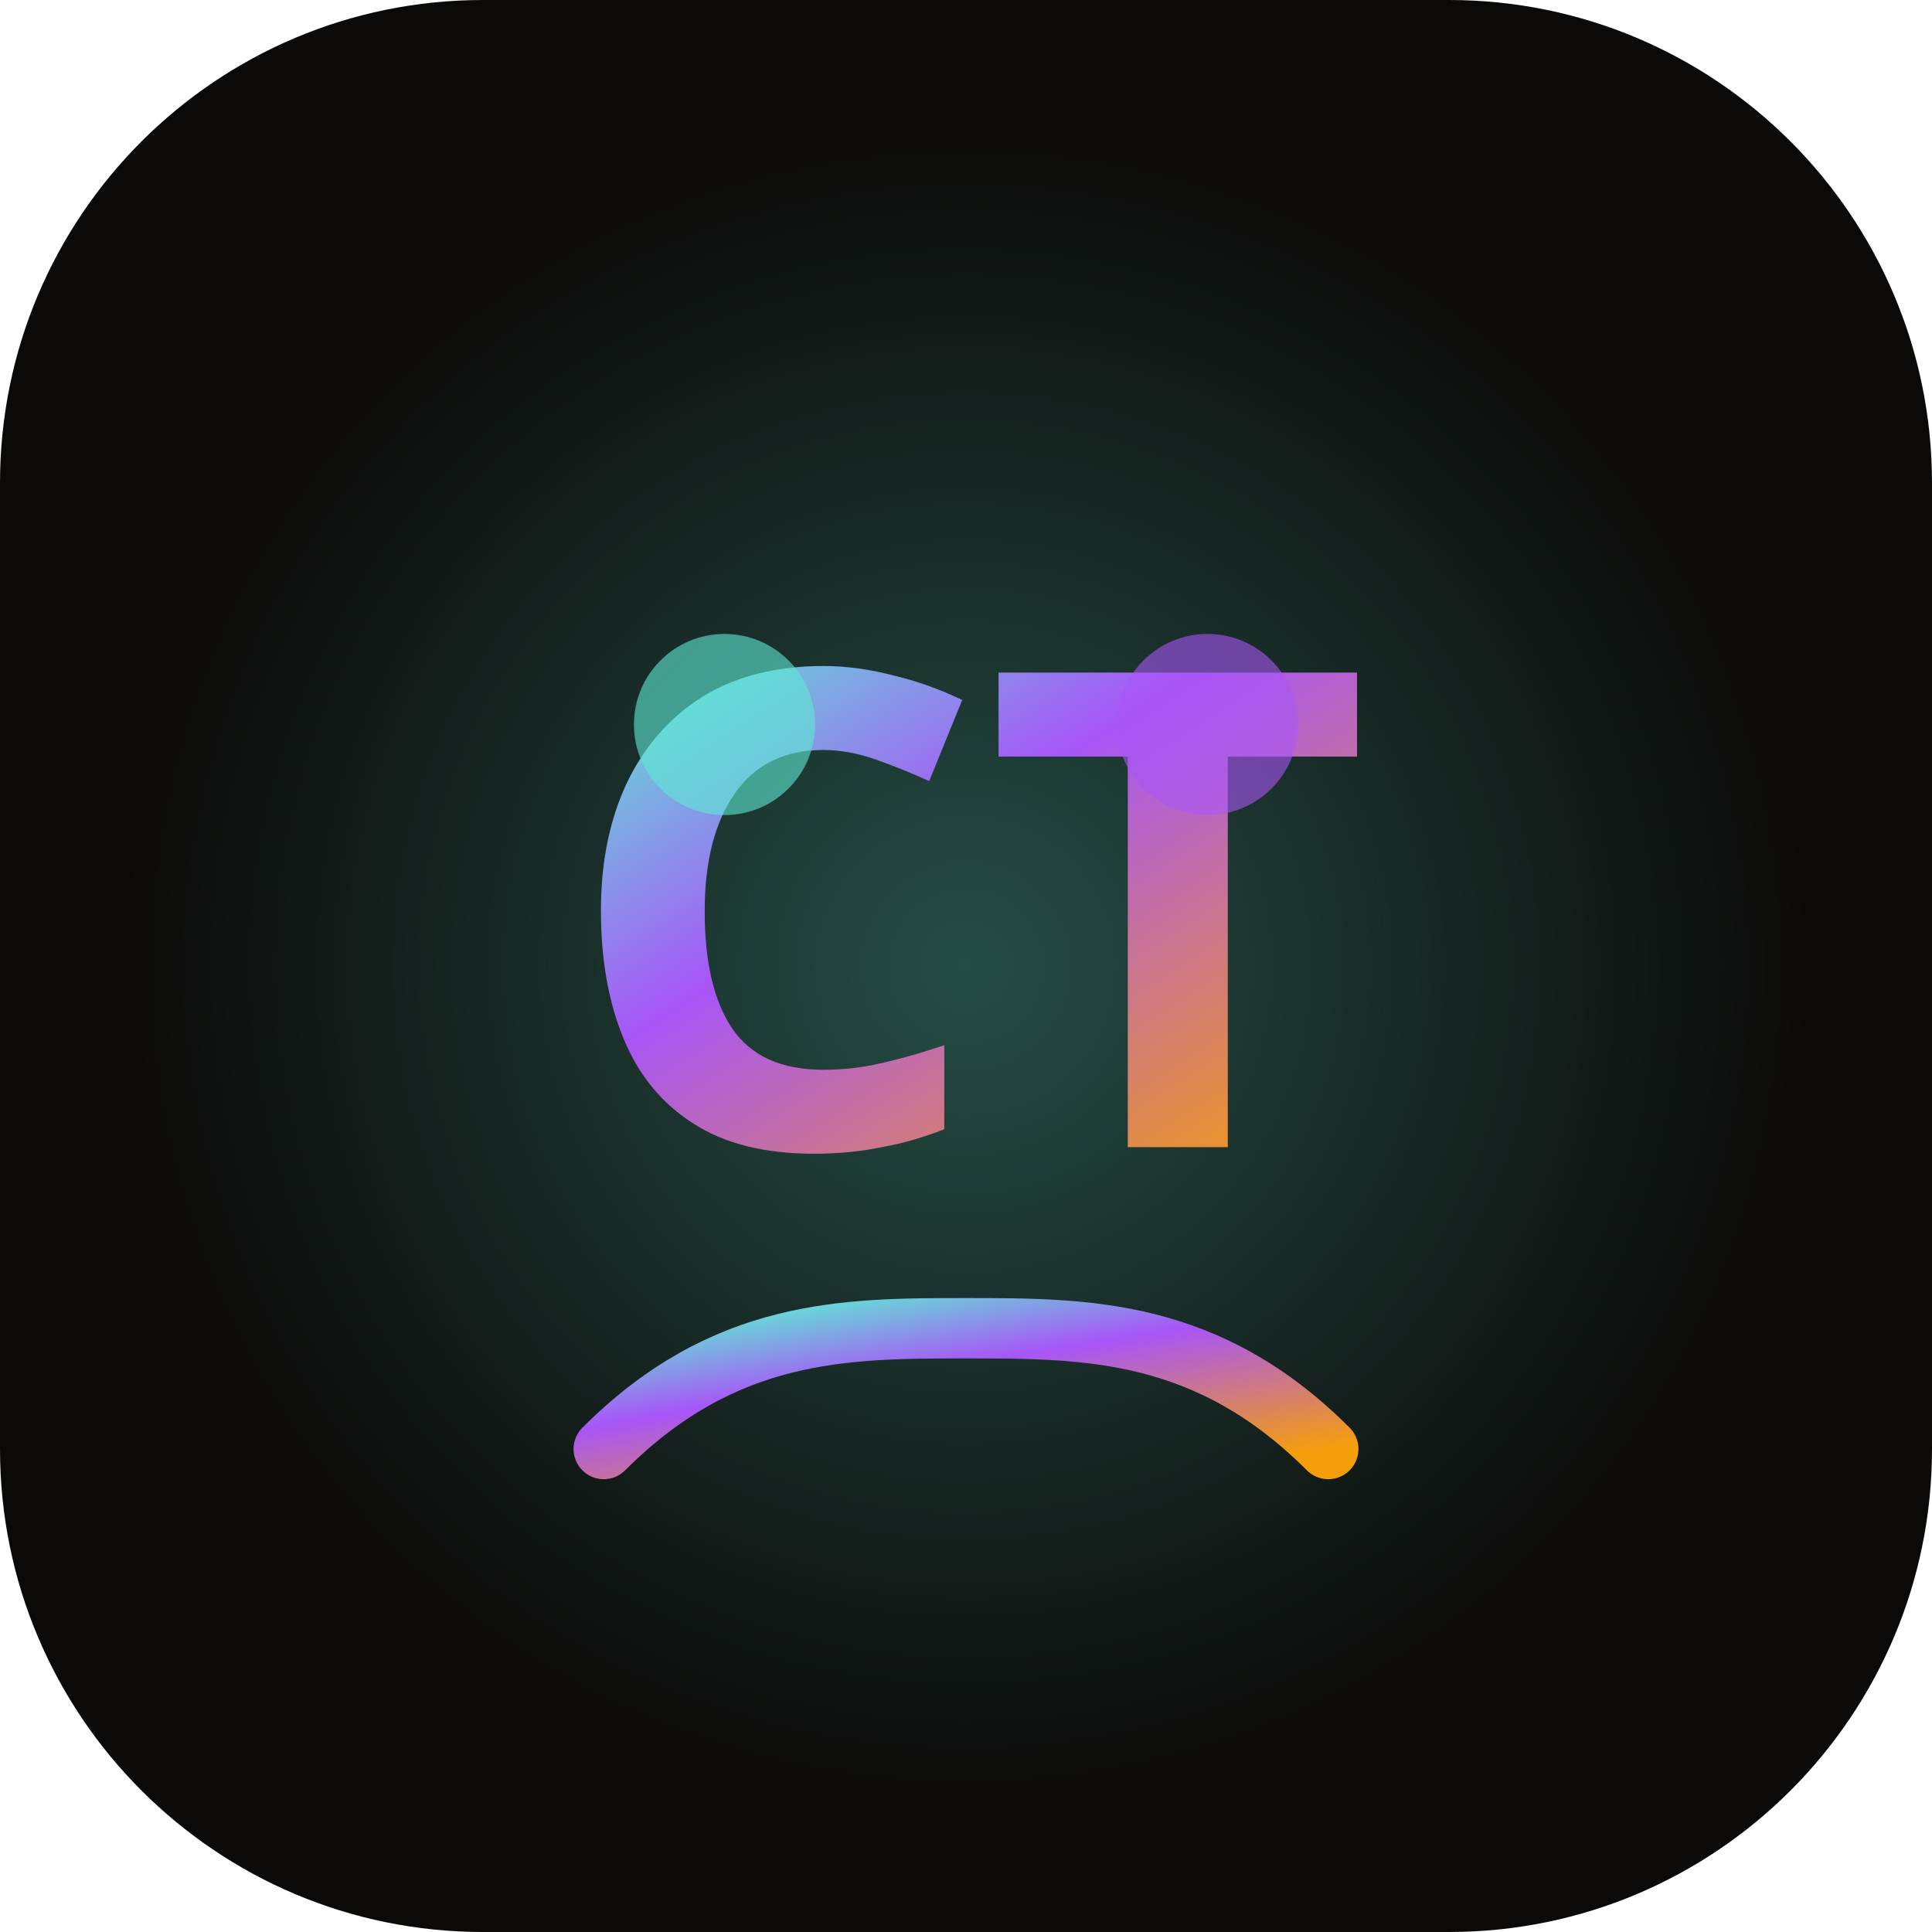
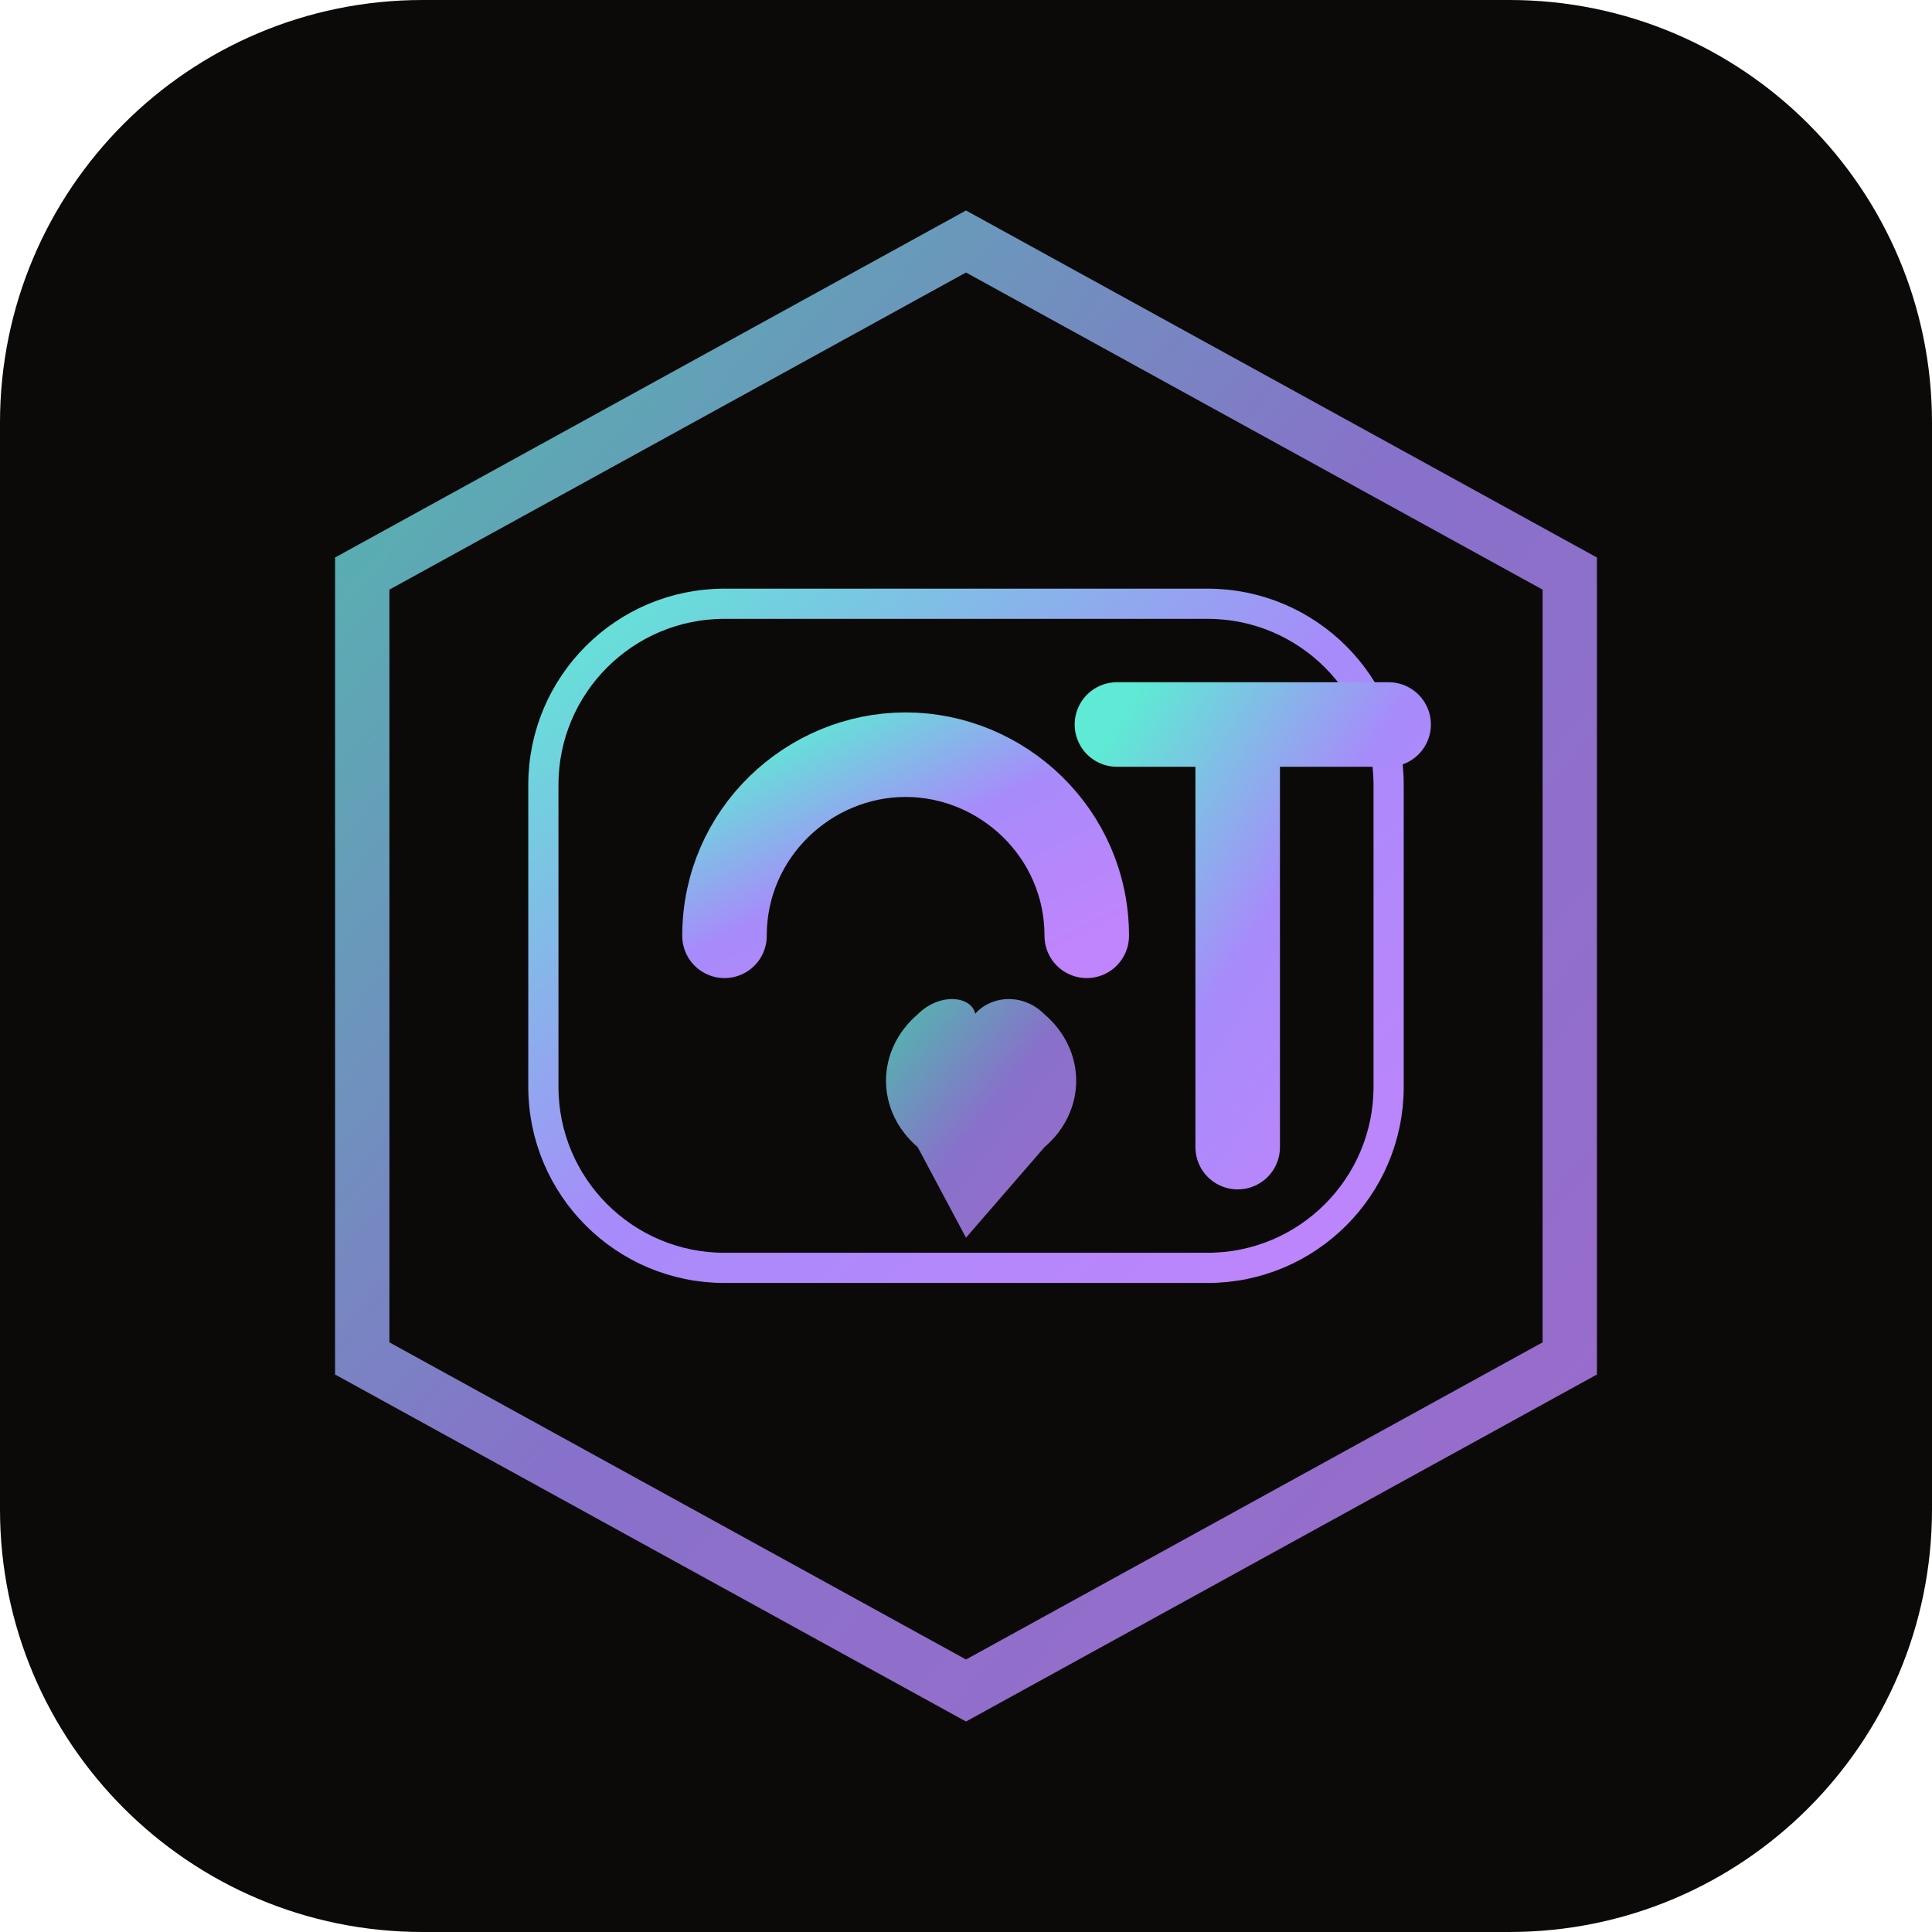
<svg xmlns="http://www.w3.org/2000/svg" width="32" height="32" viewBox="0 0 32 32" fill="none" aria-hidden="true">
  <defs>
    <linearGradient id="f-holo" x1="0%" y1="0%" x2="100%" y2="100%">
      <stop offset="0%" stop-color="#5eead4" />
-       <stop offset="40%" stop-color="#a855f7" />
-       <stop offset="100%" stop-color="#f59e0b" />
+       <stop offset="50%" stop-color="#a78bfa" />
+       <stop offset="100%" stop-color="#c084fc" />
    </linearGradient>
-     <radialGradient id="f-glow" cx="50%" cy="50%" r="50%">
-       <stop offset="0%" stop-color="#5eead4" stop-opacity="0.3" />
-       <stop offset="100%" stop-color="#5eead4" stop-opacity="0" />
-     </radialGradient>
  </defs>
-   <rect width="32" height="32" rx="8" fill="#0c0a09" />
-   <circle cx="16" cy="16" r="14" fill="url(#f-glow)" />
-   <text x="16" y="19" text-anchor="middle" font-family="system-ui,sans-serif" font-size="11" font-weight="700" fill="url(#f-holo)">CT</text>
-   <path d="M10 24 C12 22 14 22 16 22 C18 22 20 22 22 24" stroke="url(#f-holo)" stroke-width="1" fill="none" stroke-linecap="round" />
-   <circle cx="12" cy="12" r="1.5" fill="#5eead4" opacity="0.6" />
-   <circle cx="20" cy="12" r="1.5" fill="#a855f7" opacity="0.6" />
+   <rect width="32" height="32" rx="7" fill="#0c0a09" />
+   <path d="M16 4 L26 9.5 V22.5 L16 28 L6 22.5 V9.5 Z" stroke="url(#f-holo)" stroke-width="0.9" fill="none" opacity="0.8" />
+   <rect x="9" y="10" width="14" height="11" rx="3" fill="#0c0a09" stroke="url(#f-holo)" stroke-width="0.5" />
+   <path d="M12 15.5 C12 13.8 13.4 12.5 15 12.5 C16.6 12.5 18 13.8 18 15.5" stroke="url(#f-holo)" stroke-width="1.4" fill="none" stroke-linecap="round" />
+   <path d="M18.5 12 H23 M20.5 12 V19" stroke="url(#f-holo)" stroke-width="1.4" stroke-linecap="round" />
+   <path d="M16 20.5 L15.2 19 C14.5 18.4 14.5 17.4 15.2 16.8 C15.7 16.3 16.5 16.6 16 17.2 C16 16.6 16.8 16.3 17.3 16.8 C18 17.4 18 18.4 17.3 19 Z" fill="url(#f-holo)" opacity="0.8" />
</svg>
